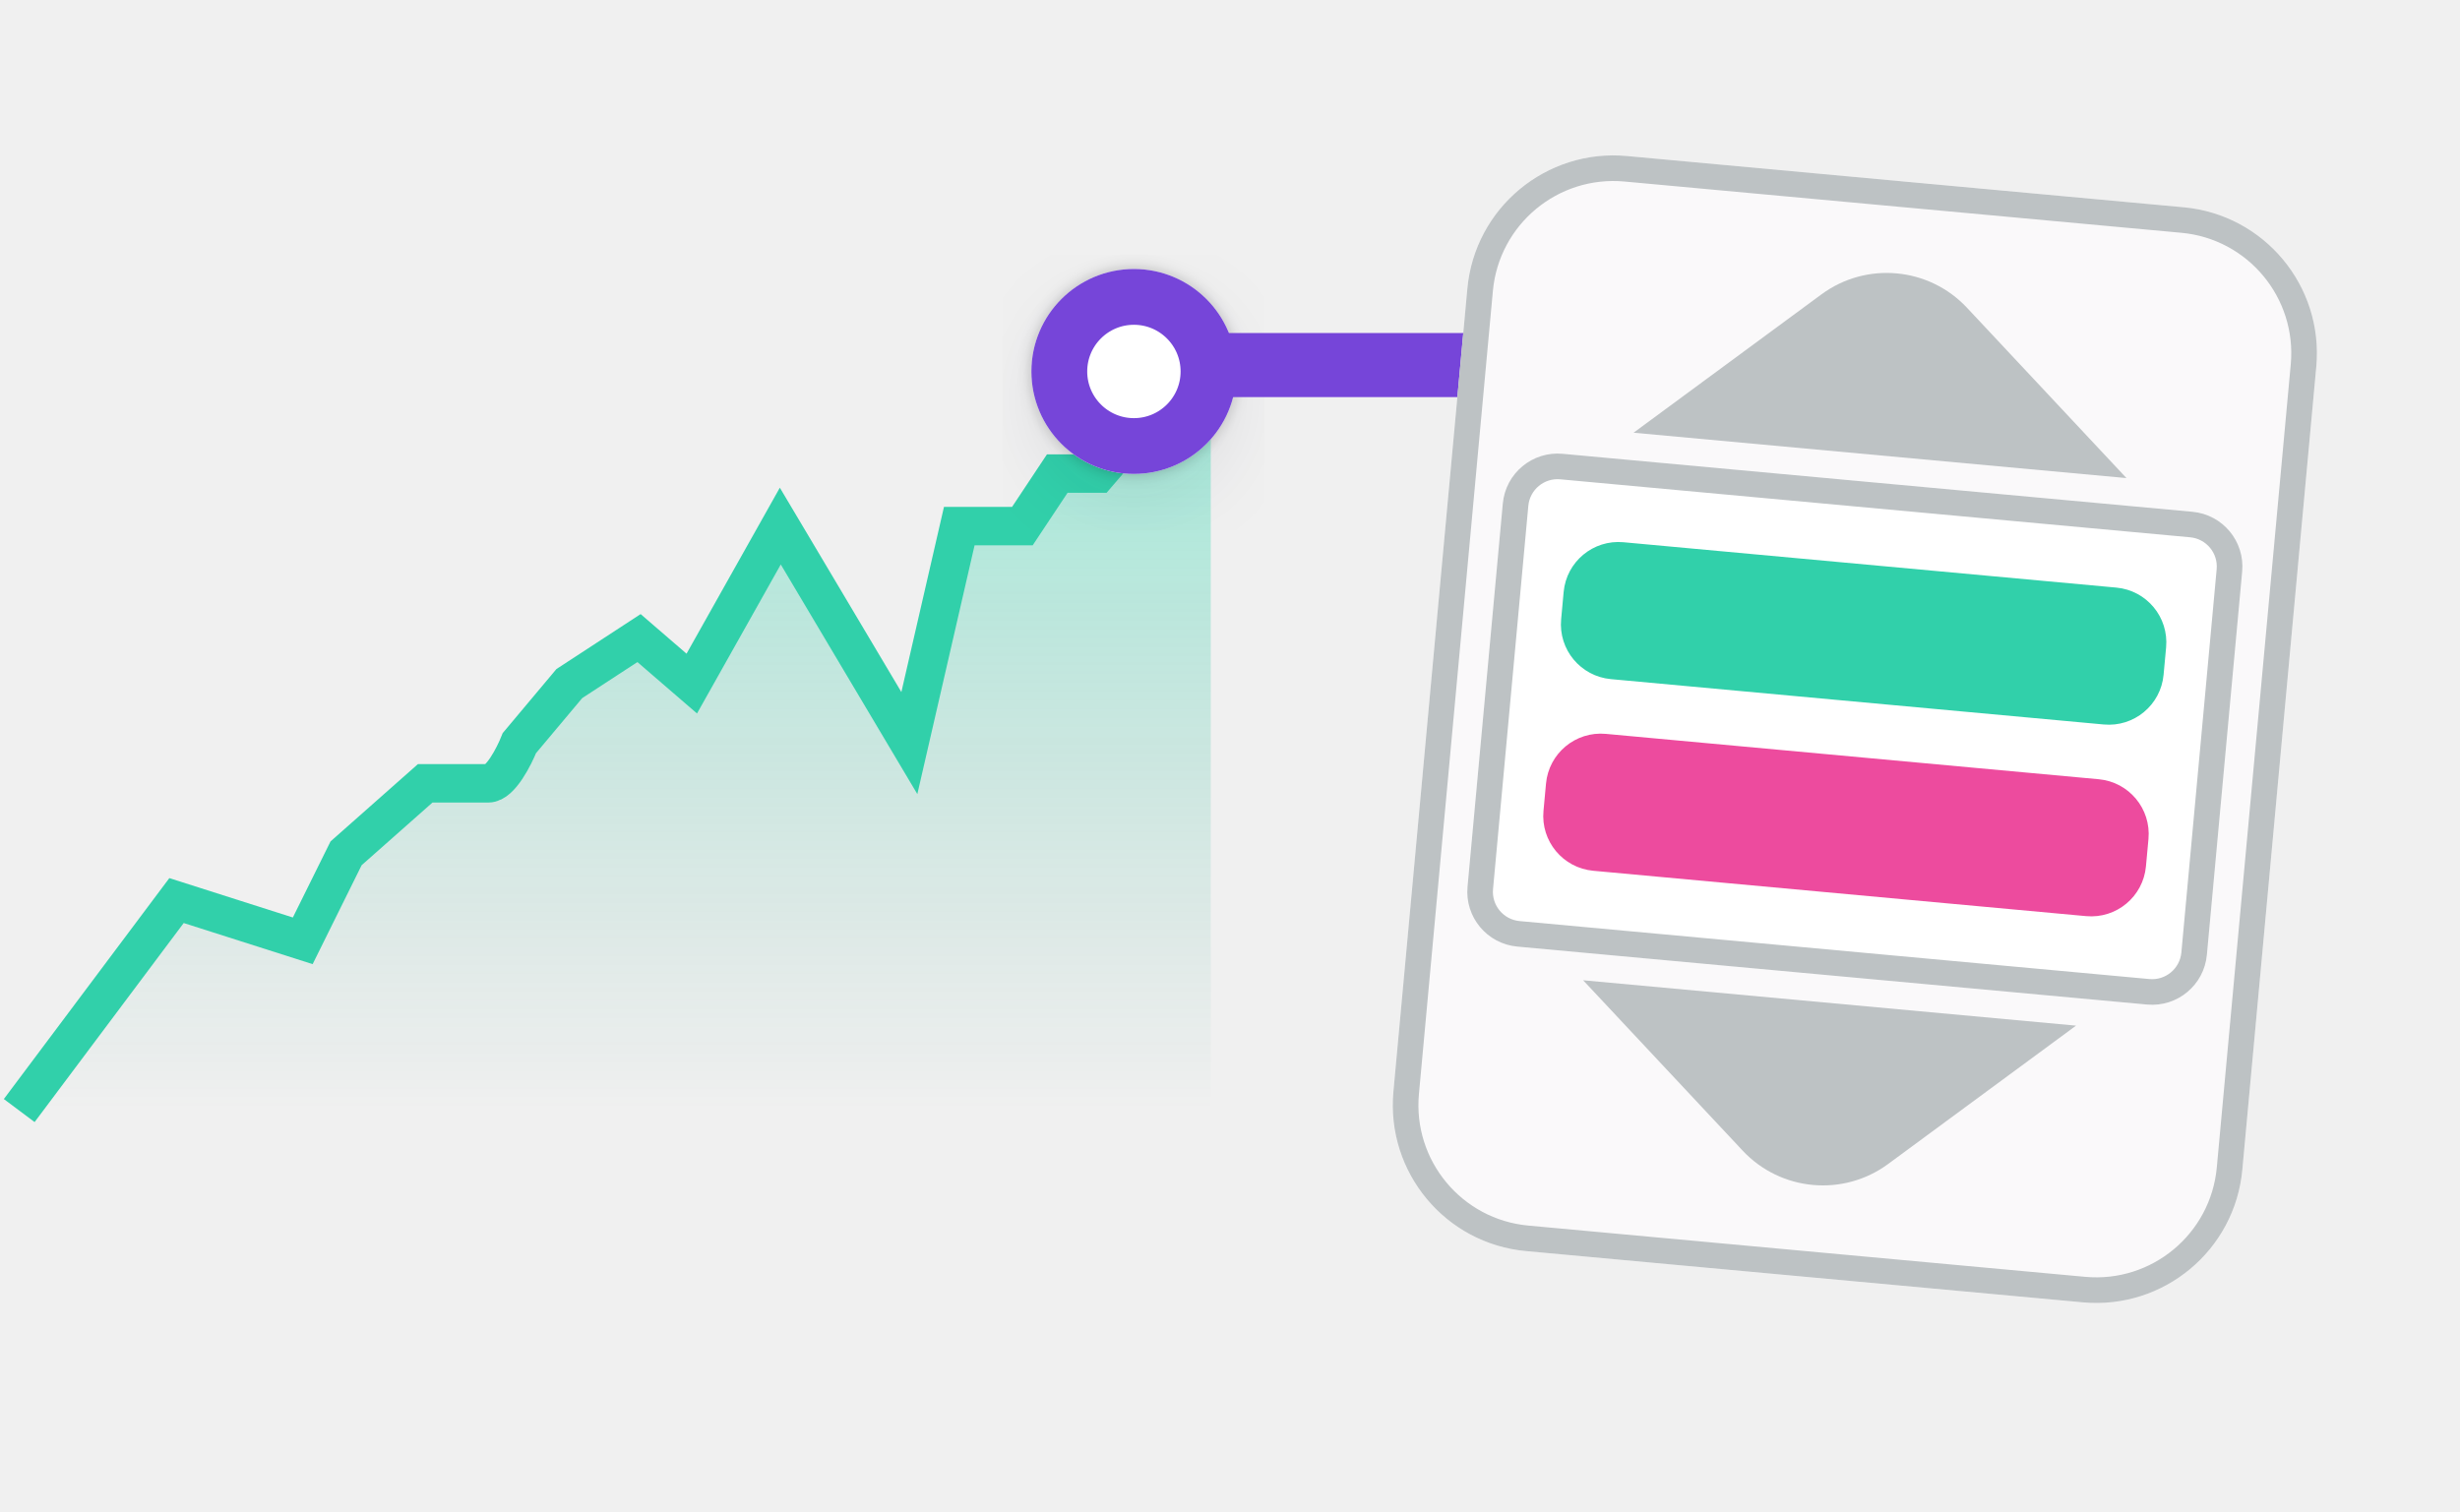
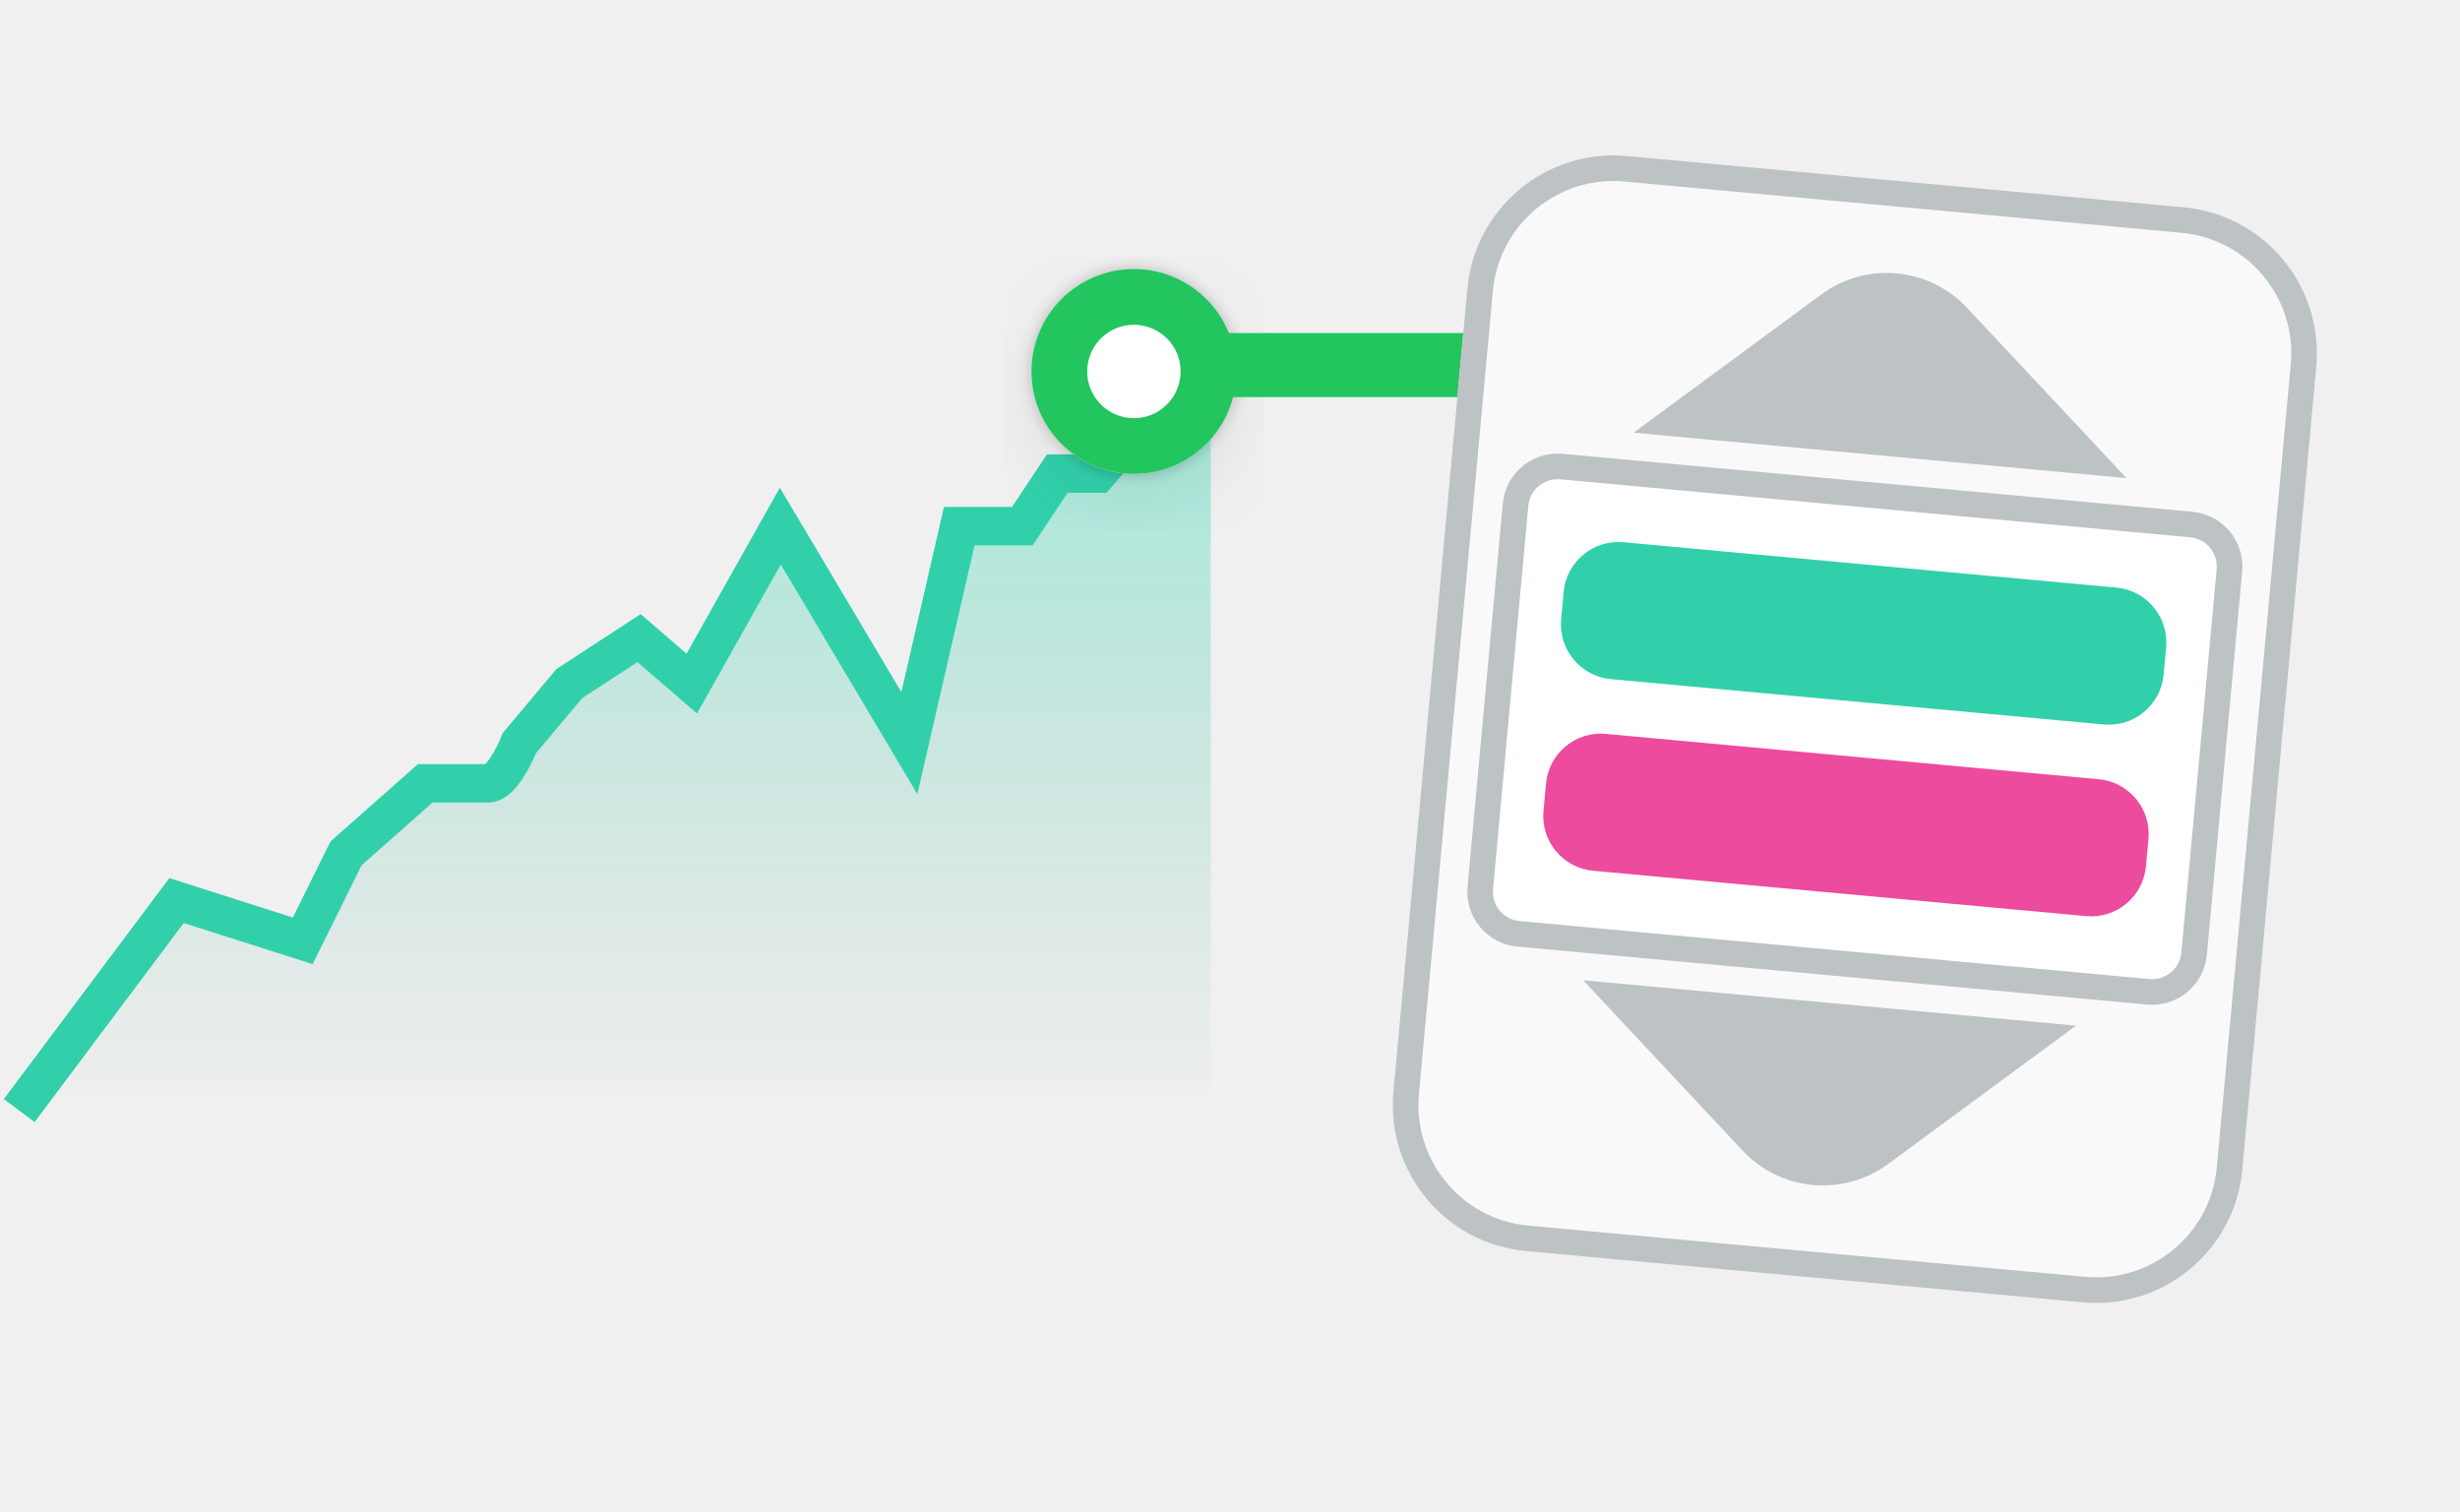
<svg xmlns="http://www.w3.org/2000/svg" width="192" height="118" fill="none" viewBox="0 0 192 118">
  <path fill="url(#paint0_linear_1286_30581)" d="M13.777 70.307L1.5 86.701H94.5V27L91.559 30.142L85.678 36.973H82.517L79.796 41.071H76.856H74.871L70.974 58.012L60.902 41.071L53.992 53.367L49.875 49.815L44.434 53.367L40.538 58.012C40.121 59.059 39.053 61.154 38.112 61.154H35.612H33.186L27.011 66.618L23.629 73.449L13.777 70.307Z" />
  <path stroke="#31D0AA" stroke-width="3" d="M1.5 86.701L13.777 70.307L23.629 73.449L27.011 66.618L33.186 61.154H35.612C36.053 61.154 37.171 61.154 38.112 61.154C39.053 61.154 40.121 59.059 40.538 58.012L44.434 53.367L49.875 49.815L53.992 53.367L60.902 41.071L70.974 58.012L74.871 41.071H76.856H79.796L82.517 36.973H85.678L91.559 30.142L94.5 27" />
  <g filter="url(#filter0_dd_1286_30581)">
    <ellipse cx="88.5" cy="29" fill="#fff" rx="8" ry="8" />
-     <path stroke="#7645D9" stroke-width="4.356" d="M94.322 29C94.322 32.215 91.715 34.822 88.5 34.822C85.285 34.822 82.678 32.215 82.678 29C82.678 25.785 85.285 23.178 88.5 23.178C91.715 23.178 94.322 25.785 94.322 29Z" />
+     <path stroke="#22c55e" stroke-width="4.356" d="M94.322 29C94.322 32.215 91.715 34.822 88.5 34.822C85.285 34.822 82.678 32.215 82.678 29C82.678 25.785 85.285 23.178 88.5 23.178C91.715 23.178 94.322 25.785 94.322 29Z" />
  </g>
-   <line x1="96" x2="115" y1="28.5" y2="28.5" stroke="#7645D9" stroke-linecap="round" stroke-width="5" />
+   <line x1="96" x2="115" y1="28.5" y2="28.5" stroke="#22c55e" stroke-linecap="round" stroke-width="5" />
  <path fill="#FAF9FA" d="M180.783 28.63C181.362 22.334 176.729 16.761 170.433 16.181L126.975 12.18C120.679 11.601 115.106 16.234 114.526 22.53L108.754 85.224C108.175 91.52 112.808 97.093 119.104 97.672L162.562 101.674C168.858 102.253 174.431 97.62 175.011 91.324L180.783 28.63Z" />
  <path fill="#BDC2C4" fill-rule="evenodd" d="M126.791 14.172L170.25 18.173C175.445 18.651 179.269 23.251 178.791 28.447L173.019 91.141C172.541 96.336 167.941 100.16 162.745 99.682L119.287 95.681C114.091 95.203 110.267 90.603 110.746 85.407L116.518 22.713C116.996 17.518 121.596 13.694 126.791 14.172ZM170.433 16.181C176.729 16.761 181.362 22.334 180.783 28.63L175.011 91.324C174.431 97.62 168.858 102.253 162.562 101.674L119.104 97.672C112.808 97.093 108.175 91.52 108.754 85.224L114.526 22.53C115.106 16.234 120.679 11.601 126.975 12.18L170.433 16.181Z" clip-rule="evenodd" />
  <path fill="#fff" d="M175 44.622C175.217 42.261 173.479 40.172 171.118 39.954L121.961 35.428C119.6 35.211 117.51 36.949 117.292 39.309L114.538 69.232C114.32 71.592 116.058 73.682 118.419 73.9L167.577 78.425C169.937 78.643 172.027 76.905 172.245 74.544L175 44.622Z" />
  <path fill="#BDC2C4" fill-rule="evenodd" d="M121.777 37.42L170.935 41.946C172.196 42.062 173.124 43.178 173.008 44.439L170.253 74.361C170.137 75.622 169.021 76.55 167.76 76.434L118.602 71.908C117.341 71.792 116.413 70.676 116.529 69.415L119.284 39.493C119.4 38.232 120.516 37.304 121.777 37.42ZM171.118 39.954C173.479 40.172 175.217 42.261 175 44.622L172.245 74.544C172.027 76.905 169.937 78.643 167.577 78.425L118.419 73.9C116.058 73.682 114.32 71.592 114.538 69.232L117.292 39.309C117.51 36.949 119.6 35.211 121.961 35.428L171.118 39.954Z" clip-rule="evenodd" />
  <path fill="#ED4B9E" d="M167.685 65.503C167.902 63.142 166.164 61.052 163.804 60.835L125.332 57.293C122.971 57.076 120.881 58.813 120.664 61.174L120.467 63.311C120.25 65.672 121.987 67.762 124.348 67.98L162.82 71.522C165.18 71.739 167.27 70.001 167.488 67.64L167.685 65.503Z" />
  <path fill="#31D0AA" d="M169.062 50.542C169.279 48.181 167.542 46.091 165.181 45.874L126.71 42.332C124.349 42.115 122.259 43.852 122.041 46.213L121.845 48.35C121.627 50.711 123.365 52.801 125.726 53.019L164.197 56.56C166.558 56.778 168.648 55.04 168.865 52.679L169.062 50.542Z" />
  <path fill="#BDC2C4" d="M165.968 37.324L153.522 24.027C150.548 20.849 145.666 20.4 142.162 22.981L127.497 33.782L165.968 37.324Z" />
  <path fill="#BDC2C4" d="M162.033 80.071L147.367 90.872C143.863 93.453 138.982 93.004 136.008 89.826L123.561 76.529L162.033 80.071Z" />
  <defs>
    <filter id="filter0_dd_1286_30581" width="20.356" height="21.445" x="78.322" y="19.911" color-interpolation-filters="sRGB" filterUnits="userSpaceOnUse">
      <feFlood flood-opacity="0" result="BackgroundImageFix" />
      <feColorMatrix in="SourceAlpha" result="hardAlpha" type="matrix" values="0 0 0 0 0 0 0 0 0 0 0 0 0 0 0 0 0 0 127 0" />
      <feMorphology in="SourceAlpha" operator="erode" radius="4.356" result="effect1_dropShadow_1286_30581" />
      <feOffset dy="2.178" />
      <feGaussianBlur stdDeviation="3.267" />
      <feColorMatrix type="matrix" values="0 0 0 0 0.055 0 0 0 0 0.055 0 0 0 0 0.173 0 0 0 0.1 0" />
      <feBlend in2="BackgroundImageFix" mode="normal" result="effect1_dropShadow_1286_30581" />
      <feColorMatrix in="SourceAlpha" result="hardAlpha" type="matrix" values="0 0 0 0 0 0 0 0 0 0 0 0 0 0 0 0 0 0 127 0" />
      <feOffset />
      <feGaussianBlur stdDeviation=".544" />
      <feColorMatrix type="matrix" values="0 0 0 0 0 0 0 0 0 0 0 0 0 0 0 0 0 0 0.2 0" />
      <feBlend in2="effect1_dropShadow_1286_30581" mode="normal" result="effect2_dropShadow_1286_30581" />
      <feBlend in="SourceGraphic" in2="effect2_dropShadow_1286_30581" mode="normal" result="shape" />
    </filter>
    <linearGradient id="paint0_linear_1286_30581" x1="48" x2="48" y1="27" y2="86.701" gradientUnits="userSpaceOnUse">
      <stop stop-color="#00E7B0" stop-opacity=".34" />
      <stop offset="1" stop-color="#0C8B6C" stop-opacity="0" />
    </linearGradient>
  </defs>
</svg>
